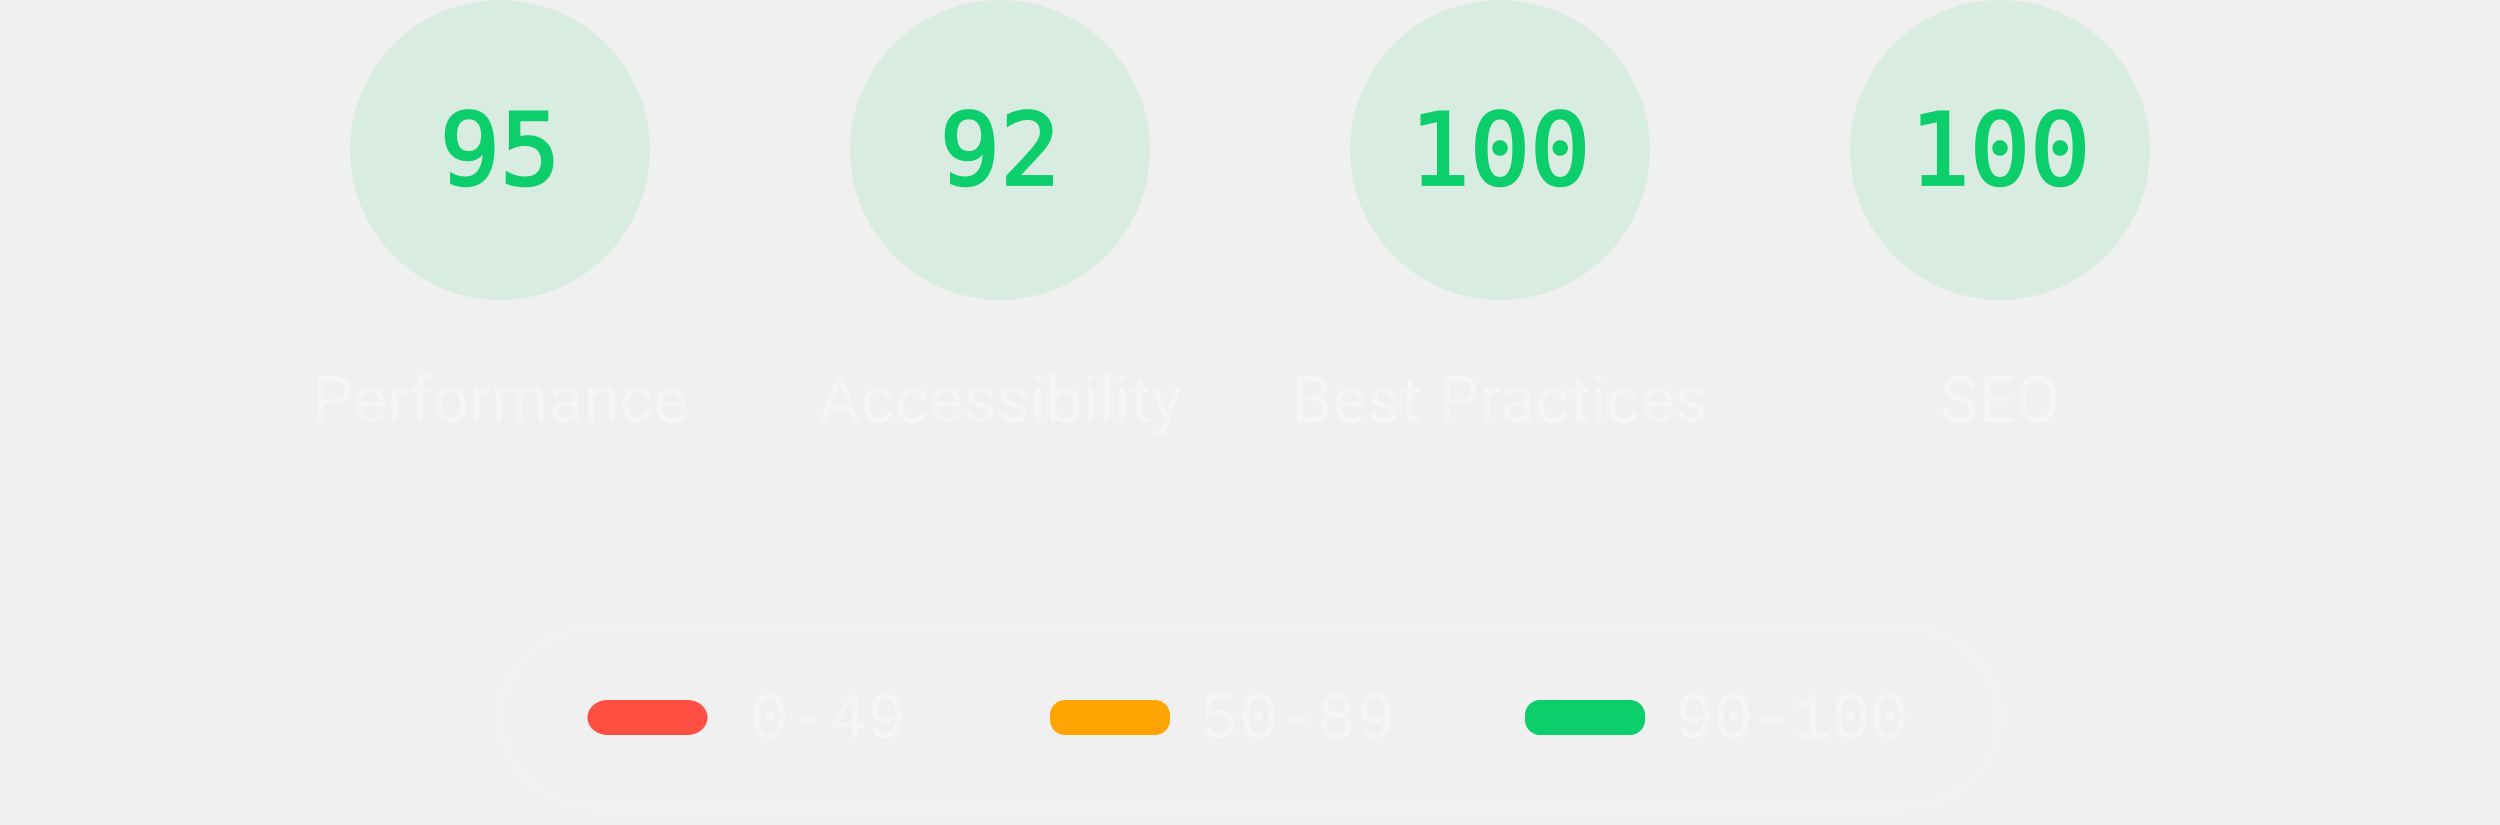
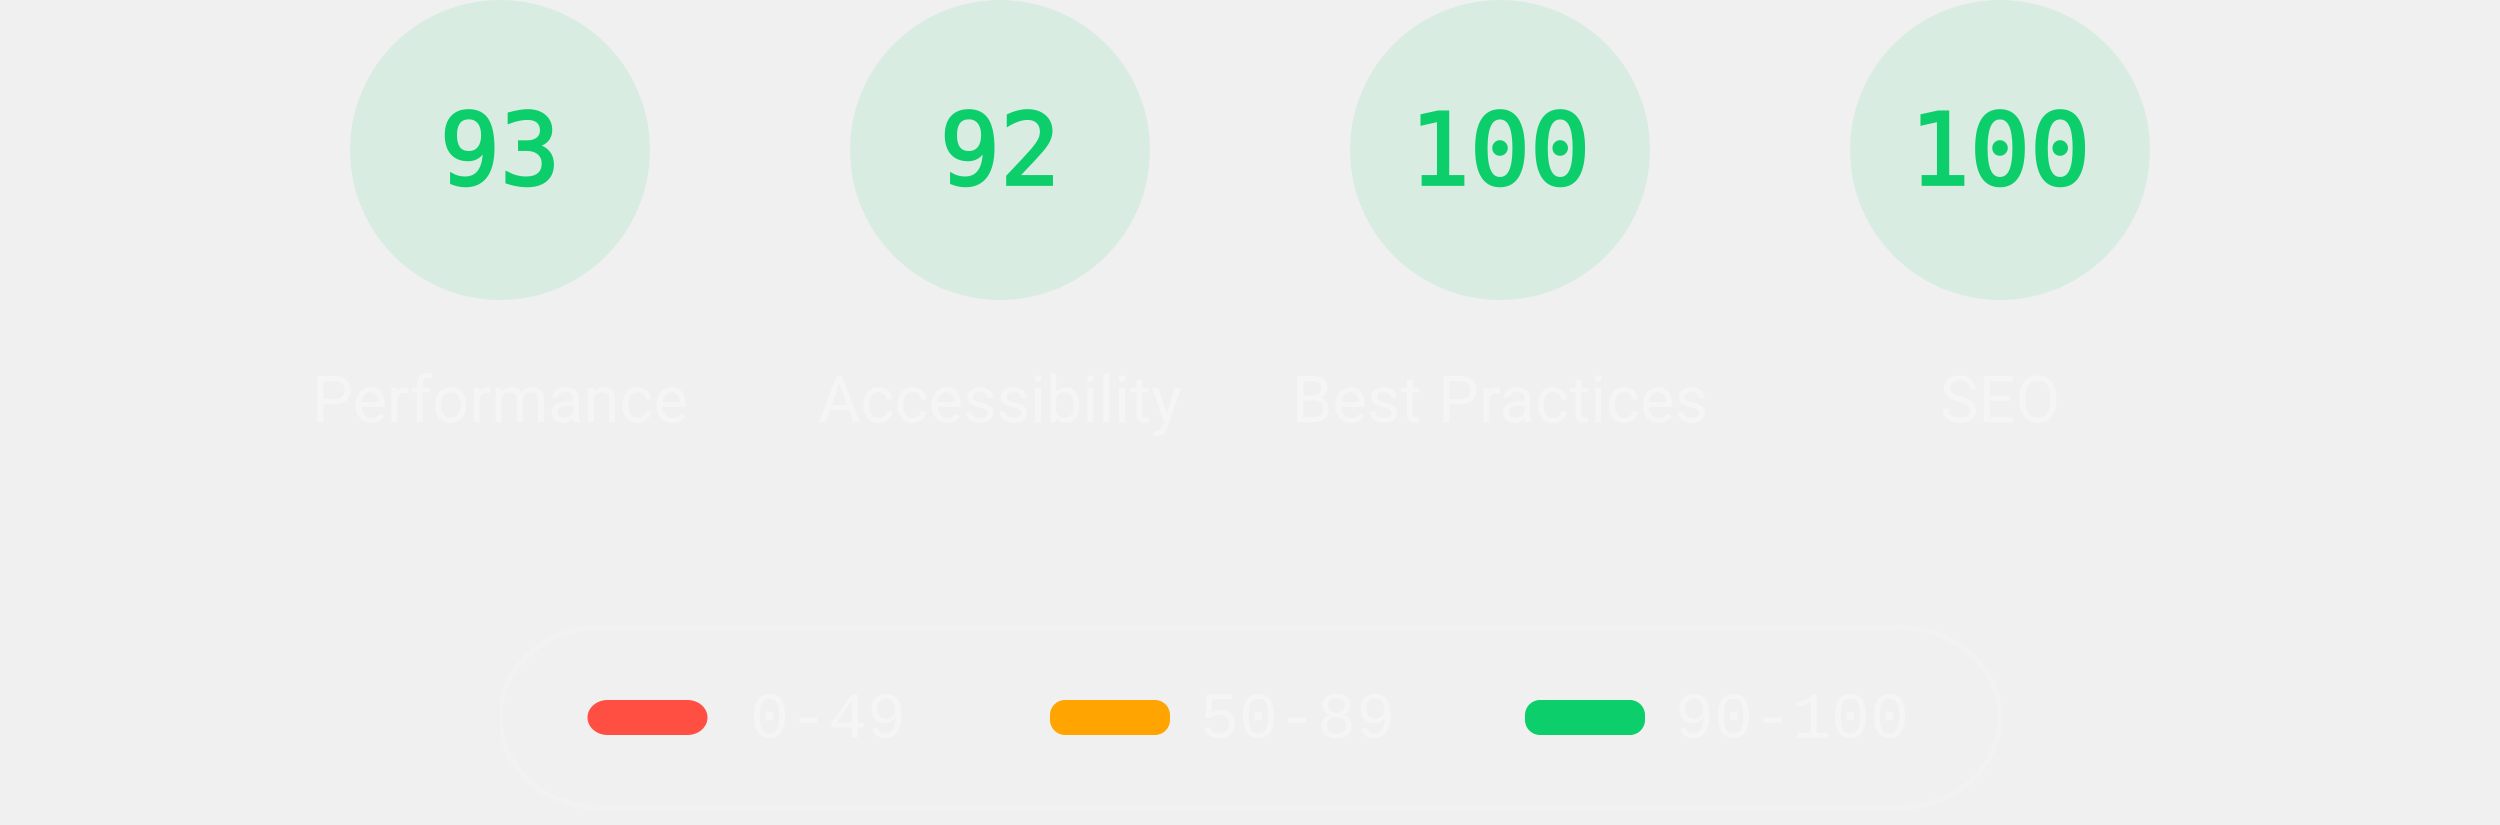
<svg xmlns="http://www.w3.org/2000/svg" class="theme--dark" fill="none" width="1000" height="330">
  <style>
			.gauge-base {
				opacity: 0.1
			}

			.gauge-arc {
				fill: none;
				animation-delay: 250ms;
				stroke-linecap: round;
				transform: rotate(-90deg);
				transform-origin: 100px 60px;
				animation: load-gauge 1s ease forwards
			}

			.guage-text {
				font-size: 40px;
				font-family: monospace;
				text-align: center
			}

			.guage-red {
				color: #ff4e42;
				fill: #ff4e42;
				stroke: #ff4e42
			}
			.guage-orange {
				color: #ffa400;
				fill: #ffa400;
				stroke: #ffa400
			}
			.guage-green {
				color: #0cce6b;
				fill: #0cce6b;
				stroke: #0cce6b
			}
			.theme--agnostic .guage-undefined {
				color: #5c5c5c;
				fill: #5c5c5c;
				stroke: #5c5c5c
			}
			.theme--light .guage-undefined {
				color: #1e1e1e;
				fill: #1e1e1e;
				stroke: #1e1e1e
			}
			.theme--dark .guage-undefined {
				color: #f5f5f5;
				fill: #f5f5f5;
				stroke: #f5f5f5
			}

			.guage-title {
				stroke: none;
				font-size: 26px;
				line-height: 26px;
				font-family: Roboto, Halvetica, Arial, sans-serif
			}
			.metric.guage-title {
				font-family: 'Courier New', Courier, monospace
			}
			.theme--agnostic .guage-title {
				color: #737373;
				fill: #737373
			}
			.theme--light .guage-title {
				color: #212121;
				fill: #212121
			}
			.theme--dark .guage-title {
				color: #f5f5f5;
				fill: #f5f5f5
			}

			@keyframes load-gauge {
				from {
					stroke-dasharray: 0 352.858
				}
			}
			.lh-gauge--pwa__disc {
				fill: #e0e0e0
			}
			.lh-gauge--pwa__logo {
				position: relative;
				fill: #b0b0b0
			}
			.lh-gauge--pwa__invisible {
				display: none
			}
			.lh-gauge--pwa__visible {
				display: inline
			}
			.guage-invisible {
				display: none
			}
			.lh-gauge--pwa__logo--primary-color {
				fill: #304ffe
			}
			.theme--agnostic .lh-gauge--pwa__logo--secondary-color {
				fill: #787878
			}
			.theme--light .lh-gauge--pwa__logo--secondary-color {
				fill: #3d3d3d
			}
			.theme--dark .lh-gauge--pwa__logo--secondary-color {
				fill: #d8b6b6
			}
			.theme--light #svg_2 {
				stroke: #00000022
			}
			.theme--agnostic #svg_2 {
				stroke: #616161
			}
			.theme--light #svg_2 {
				stroke: #00000022
			}
			.theme--dark #svg_2 {
				stroke: #f5f5f566
			}
		</style>
  <svg class="guage-div guage-perf guage-green" viewBox="0 0 200 200" width="200" height="200" x="100" y="0">
    <circle class="gauge-base" r="56" cx="100" cy="60" stroke-width="8" />
-     <circle class="gauge-arc guage-arc-1" r="56" cx="100" cy="60" stroke-width="8" style="stroke-dasharray: 334.265, 351.858;" />
-     <text class="guage-text" x="100px" y="60px" alignment-baseline="central" dominant-baseline="central" text-anchor="middle">95</text>
+     <circle class="gauge-arc guage-arc-1" r="56" cx="100" cy="60" stroke-width="8" style="stroke-dasharray: 327.228, 351.858;" />
+     <text class="guage-text" x="100px" y="60px" alignment-baseline="central" dominant-baseline="central" text-anchor="middle">93</text>
    <text class="guage-title" x="100px" y="160px" alignment-baseline="central" dominant-baseline="central" text-anchor="middle">Performance</text>
  </svg>
  <svg class="guage-div guage-acc guage-green" viewBox="0 0 200 200" width="200" height="200" x="300" y="0">
    <circle class="gauge-base" r="56" cx="100" cy="60" stroke-width="8" />
    <circle class="gauge-arc guage-arc-2" r="56" cx="100" cy="60" stroke-width="8" style="stroke-dasharray: 323.709, 351.858;" />
    <text class="guage-text" x="100px" y="60px" alignment-baseline="central" dominant-baseline="central" text-anchor="middle">92</text>
    <text class="guage-title" x="100px" y="160px" alignment-baseline="central" dominant-baseline="central" text-anchor="middle">Accessibility</text>
  </svg>
  <svg class="guage-div guage-best guage-green" viewBox="0 0 200 200" width="200" height="200" x="500" y="0">
    <circle class="gauge-base" r="56" cx="100" cy="60" stroke-width="8" />
    <circle class="gauge-arc guage-arc-3" r="56" cx="100" cy="60" stroke-width="8" style="stroke-dasharray: 351.858, 351.858;" />
    <text class="guage-text" x="100px" y="60px" alignment-baseline="central" dominant-baseline="central" text-anchor="middle">100</text>
    <text class="guage-title" x="100px" y="160px" alignment-baseline="central" dominant-baseline="central" text-anchor="middle">Best Practices</text>
  </svg>
  <svg class="guage-div guage-seo guage-green" viewBox="0 0 200 200" width="200" height="200" x="700" y="0">
    <circle class="gauge-base" r="56" cx="100" cy="60" stroke-width="8" />
    <circle class="gauge-arc guage-arc-4" r="56" cx="100" cy="60" stroke-width="8" style="stroke-dasharray: 351.858, 351.858;" />
    <text class="guage-text" x="100px" y="60px" alignment-baseline="central" dominant-baseline="central" text-anchor="middle">100</text>
    <text class="guage-title" x="100px" y="160px" alignment-baseline="central" dominant-baseline="central" text-anchor="middle">SEO</text>
  </svg>
  <svg class="guage-div guage-pwa guage-invisible" viewBox="0 0 200 200" width="200" height="200" x="900" y="0">
    <svg viewBox="0 0 60 60" width="112" height="112" x="44" y="4">
      <defs>
        <linearGradient id="lh-gauge--pwa__check-circle__gradient-0" x1="50%" y1="0%" x2="50%" y2="100%">
          <stop stop-color="#00C852" offset="0%" />
          <stop stop-color="#009688" offset="100%" />
        </linearGradient>
        <linearGradient id="lh-gauge--pwa__installable__shadow-gradient-0" x1="76.056%" x2="24.111%" y1="82.995%" y2="24.735%">
          <stop stop-color="#A5D6A7" offset="0%" />
          <stop stop-color="#80CBC4" offset="100%" />
        </linearGradient>
        <linearGradient id="lh-gauge--pwa__fast-reliable__shadow-gradient-0" x1="76.056%" y1="82.995%" x2="25.678%" y2="26.493%">
          <stop stop-color="#64B5F6" offset="0%" />
          <stop stop-color="#2979FF" offset="100%" />
        </linearGradient>
        <g id="lh-gauge--pwa__fast-reliable-badge-0">
          <circle fill="#FFFFFF" cx="10" cy="10" r="10" />
          <path fill="#304FFE" d="M10 3.58l5.25 2.34v3.5c0 3.23-2.24 6.26-5.25 7-3.01-.74-5.25-3.77-5.25-7v-3.5L10 3.58zm-.47 10.74l2.76-4.83.03-.07c.04-.08 0-.24-.22-.24h-1.64l.47-3.26h-.47l-2.7 4.77c-.02.01.05-.1-.04.05-.09.16-.1.31.18.31h1.63l-.47 3.27h.47z" />
        </g>
        <g id="lh-gauge--pwa__installable-badge-0">
          <circle fill="#FFFFFF" cx="10" cy="10" r="10" />
          <path fill="#009688" d="M10 4.167A5.835 5.835 0 0 0 4.167 10 5.835 5.835 0 0 0 10 15.833 5.835 5.835 0 0 0 15.833 10 5.835 5.835 0 0 0 10 4.167zm2.917 6.416h-2.334v2.334H9.417v-2.334H7.083V9.417h2.334V7.083h1.166v2.334h2.334v1.166z" />
        </g>
      </defs>
      <g stroke="none" fill-rule="nonzero">
        <circle class="lh-gauge--pwa__disc" cx="30" cy="30" r="30" />
        <g class="lh-gauge--pwa__logo">
          <path d="M35.66 19.39l.7-1.75h2L37.4 15 38.6 12l3.4 9h-2.51l-.58-1.61z" />
          <path d="M33.52 21l3.65-9h-2.42l-2.5 5.82L30.5 12h-1.86l-1.9 5.82-1.35-2.65-1.21 3.72L25.4 21h2.38l1.72-5.2 1.64 5.2z" />
          <path fill-rule="nonzero" d="M20.3 17.91h1.48c.45 0 .85-.05 1.2-.15l.39-1.18 1.07-3.3a2.64 2.64 0 0 0-.28-.37c-.55-.6-1.36-.91-2.42-.91H18v9h2.3V17.9zm1.96-3.84c.22.22.33.5.33.87 0 .36-.1.65-.29.87-.2.23-.59.35-1.15.35h-.86v-2.41h.87c.52 0 .89.1 1.1.32z" />
        </g>
        <rect class="lh-gauge--pwa__component lh-gauge--pwa__na-line lh-gauge--pwa__invisible" fill="#FFFFFF" x="20" y="32" width="20" height="4" rx="2" />
        <g class="lh-gauge--pwa__component lh-gauge--pwa__fast-reliable-badge lh-gauge--pwa__invisible" transform="translate(20, 29)">
          <path fill="url(#lh-gauge--pwa__fast-reliable__shadow-gradient-0)" d="M33.63 19.49A30 30 0 0 1 16.2 30.36L3 17.14 17.14 3l16.49 16.49z" />
          <use href="#lh-gauge--pwa__fast-reliable-badge-0" />
        </g>
        <g class="lh-gauge--pwa__component lh-gauge--pwa__installable-badge lh-gauge--pwa__invisible" transform="translate(20, 29)">
          <path fill="url(#lh-gauge--pwa__installable__shadow-gradient-0)" d="M33.629 19.487c-4.272 5.453-10.391 9.39-17.415 10.869L3 17.142 17.142 3 33.63 19.487z" />
          <use href="#lh-gauge--pwa__installable-badge-0" />
        </g>
        <g class="lh-gauge--pwa__component lh-gauge--pwa__fast-reliable-installable-badges lh-gauge--pwa__invisible">
          <g transform="translate(8, 29)">
            <path fill="url(#lh-gauge--pwa__fast-reliable__shadow-gradient-0)" d="M16.321 30.463L3 17.143 17.142 3l22.365 22.365A29.864 29.864 0 0 1 22 31c-1.942 0-3.84-.184-5.679-.537z" />
            <use href="#lh-gauge--pwa__fast-reliable-badge-0" />
          </g>
          <g transform="translate(32, 29)">
            <path fill="url(#lh-gauge--pwa__installable__shadow-gradient-0)" d="M25.982 11.84a30.107 30.107 0 0 1-13.08 15.203L3 17.143 17.142 3l8.84 8.84z" />
            <use href="#lh-gauge--pwa__installable-badge-0" />
          </g>
        </g>
        <g class="lh-gauge--pwa__component lh-gauge--pwa__check-circle lh-gauge--pwa__invisible" transform="translate(18, 28)">
          <circle fill="#FFFFFF" cx="12" cy="12" r="12" />
          <path fill="url(#lh-gauge--pwa__check-circle__gradient-0)" d="M12 2a10 10 0 1 0 0 20 10 10 0 0 0 0-20zm-2 15l-5-5 1.41-1.41L10 14.17l7.59-7.59L19 8l-9 9z" />
        </g>
      </g>
    </svg>
    <text class="guage-title" y="160px" alignment-baseline="central" dominant-baseline="central" text-anchor="middle">
      <tspan x="100px" dy="-6px">Progressive</tspan>
      <tspan x="100px" dy="30px">Web App</tspan>
    </text>
  </svg>
  <svg width="604" height="76" x="200" y="250">
    <g>
      <rect fill="none" id="canvas_background" height="80" width="604" y="-1" x="-1" />
      <g display="none" overflow="visible" y="0" x="0" height="100%" width="100%" id="canvasGrid">
        <rect fill="url(#gridpattern)" stroke-width="0" y="0" x="0" height="100%" width="100%" />
      </g>
    </g>
    <g>
      <rect fill-opacity="0" stroke-width="2" rx="40" id="svg_2" height="72" width="600" y="1" x="0" fill="#000000" />
      <rect stroke="#000" rx="8" id="svg_3" height="14" width="48" y="30" x="35" stroke-opacity="null" stroke-width="0" fill="#ff4e42" />
      <rect stroke="#000" rx="6" id="svg_4" height="14" width="48" y="30" x="220" stroke-opacity="null" stroke-width="0" fill="#ffa400" />
      <rect stroke="#000" rx="6" id="svg_5" height="14" width="48" y="30" x="410" stroke-opacity="null" stroke-width="0" fill="#0cce6b" />
      <text class="metric guage-title" xml:space="preserve" text-anchor="start" font-size="26" id="svg_6" y="45" x="100" stroke-opacity="null" stroke-width="0" stroke="#000">0-49</text>
      <text class="metric guage-title" xml:space="preserve" text-anchor="start" font-size="26" id="svg_7" y="45" x="280" stroke-opacity="null" stroke-width="0" stroke="#000">50-89</text>
      <text class="metric guage-title" xml:space="preserve" text-anchor="start" font-size="26" id="svg_8" y="45" x="470" stroke-opacity="null" stroke-width="0" stroke="#000">90-100</text>
    </g>
  </svg>
</svg>
